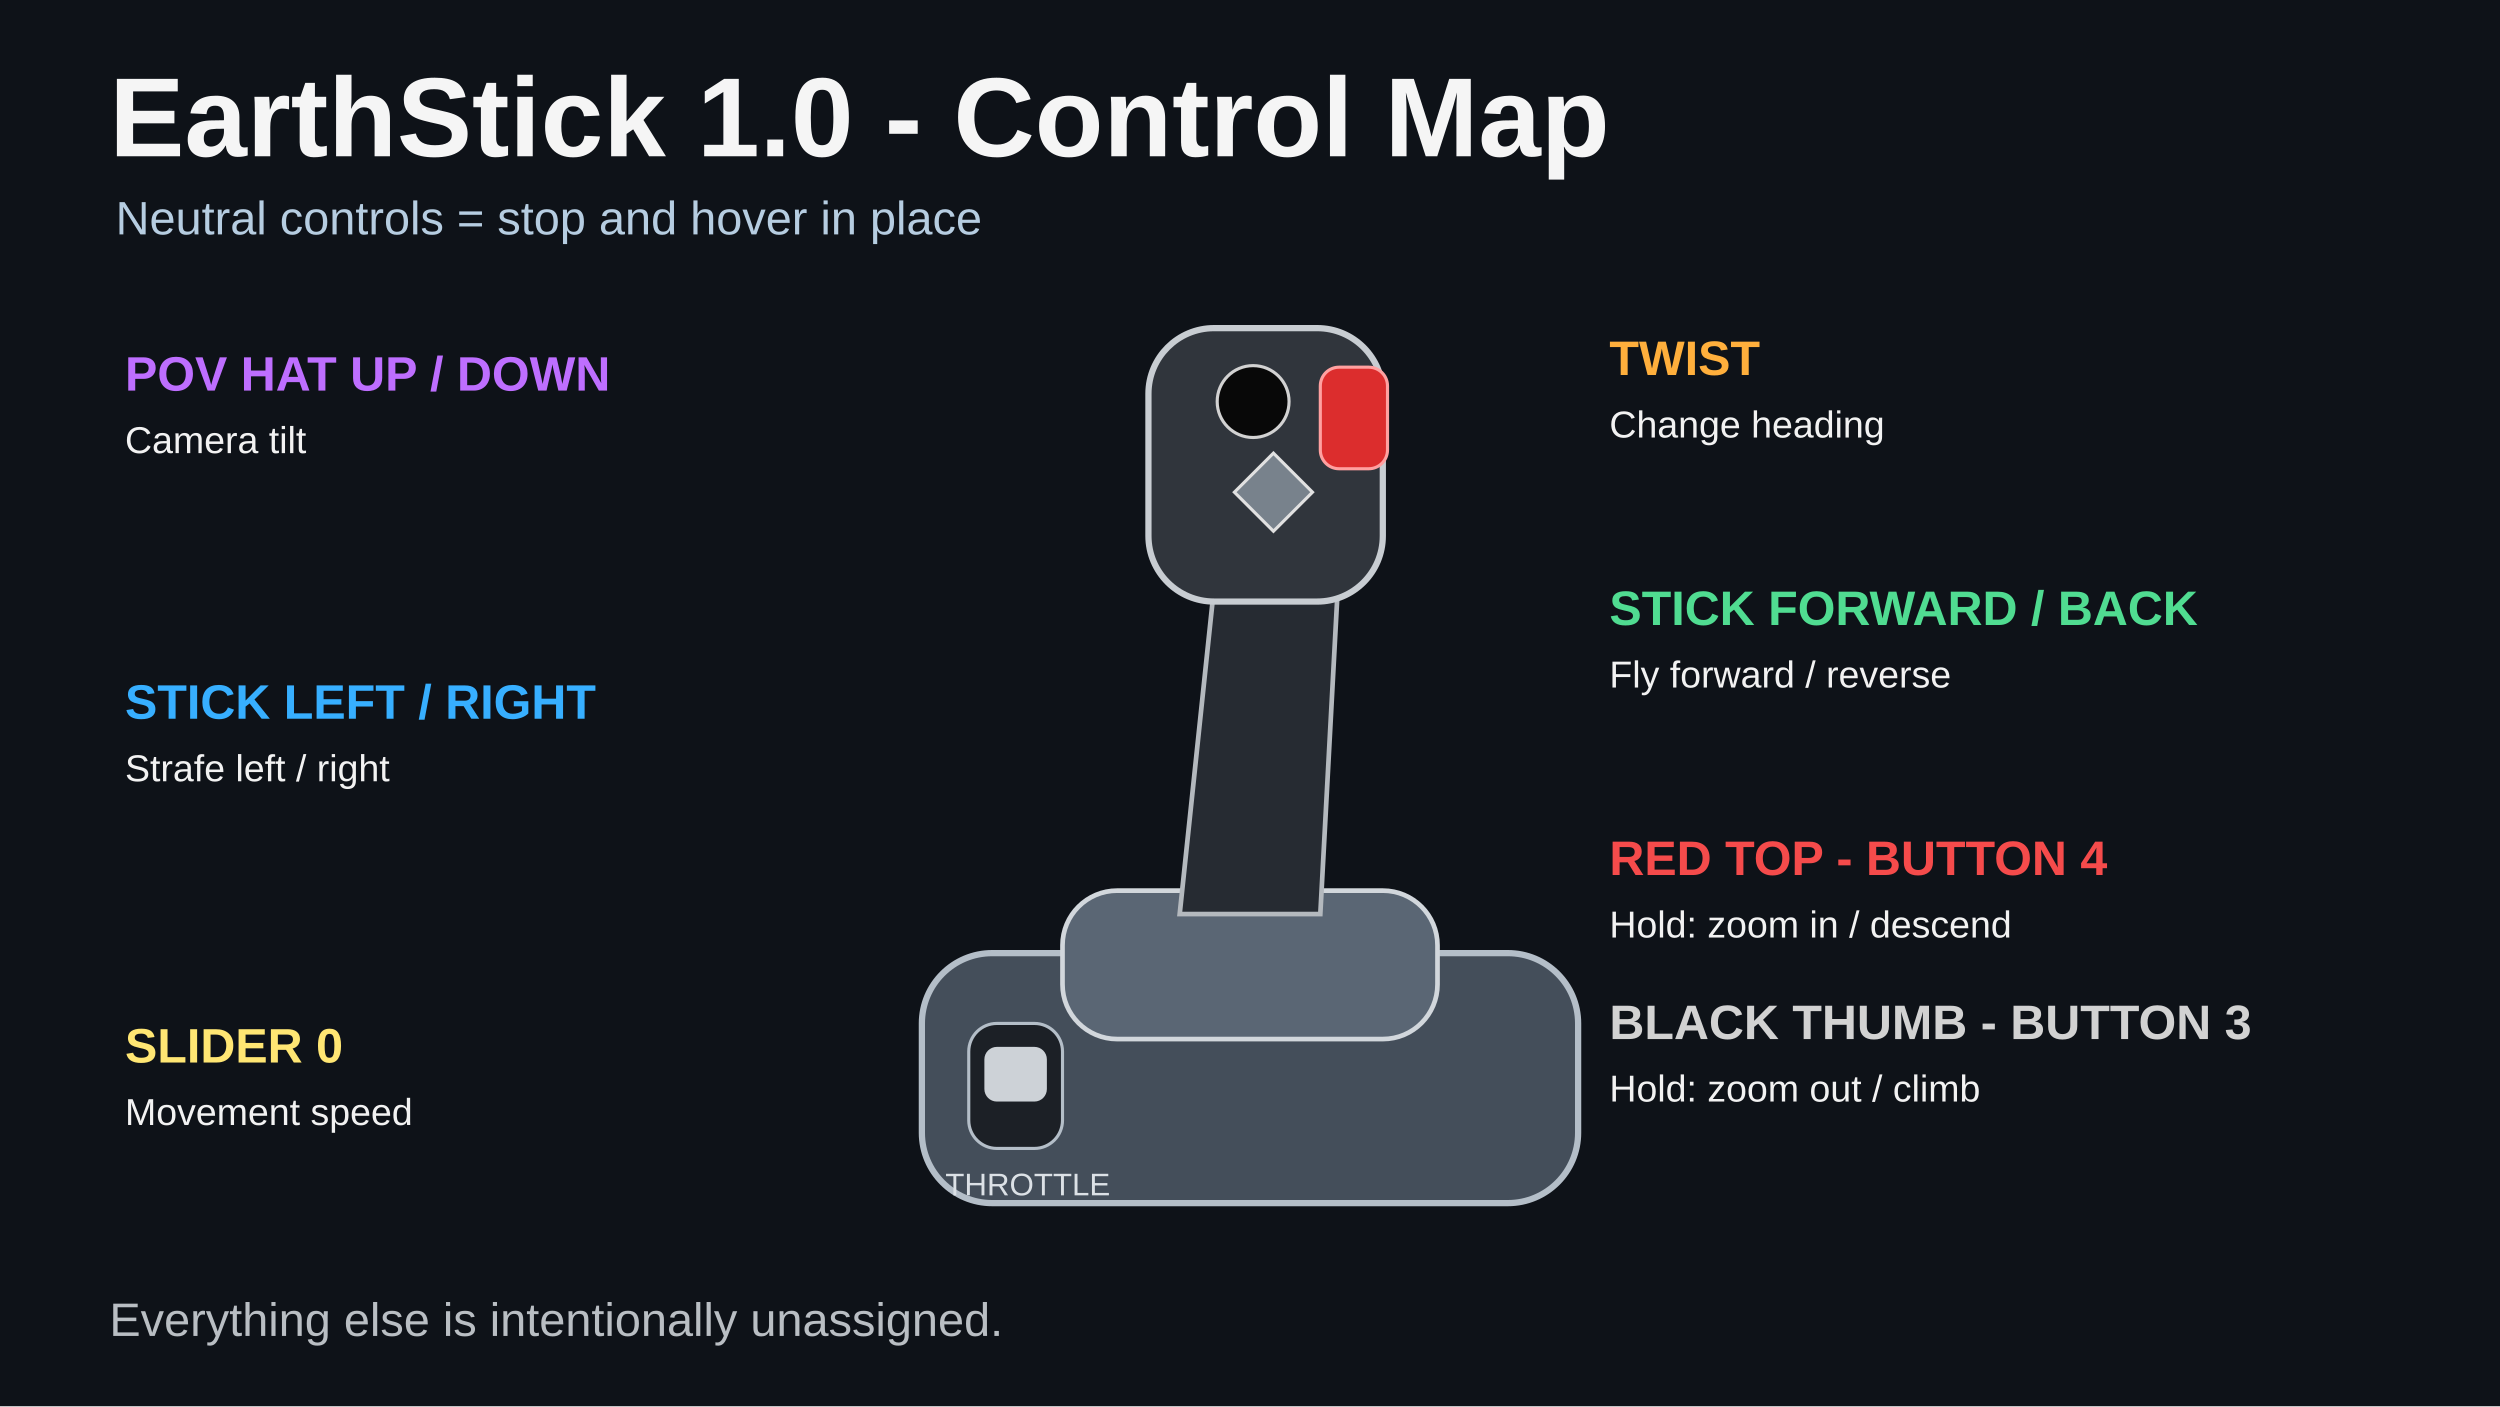
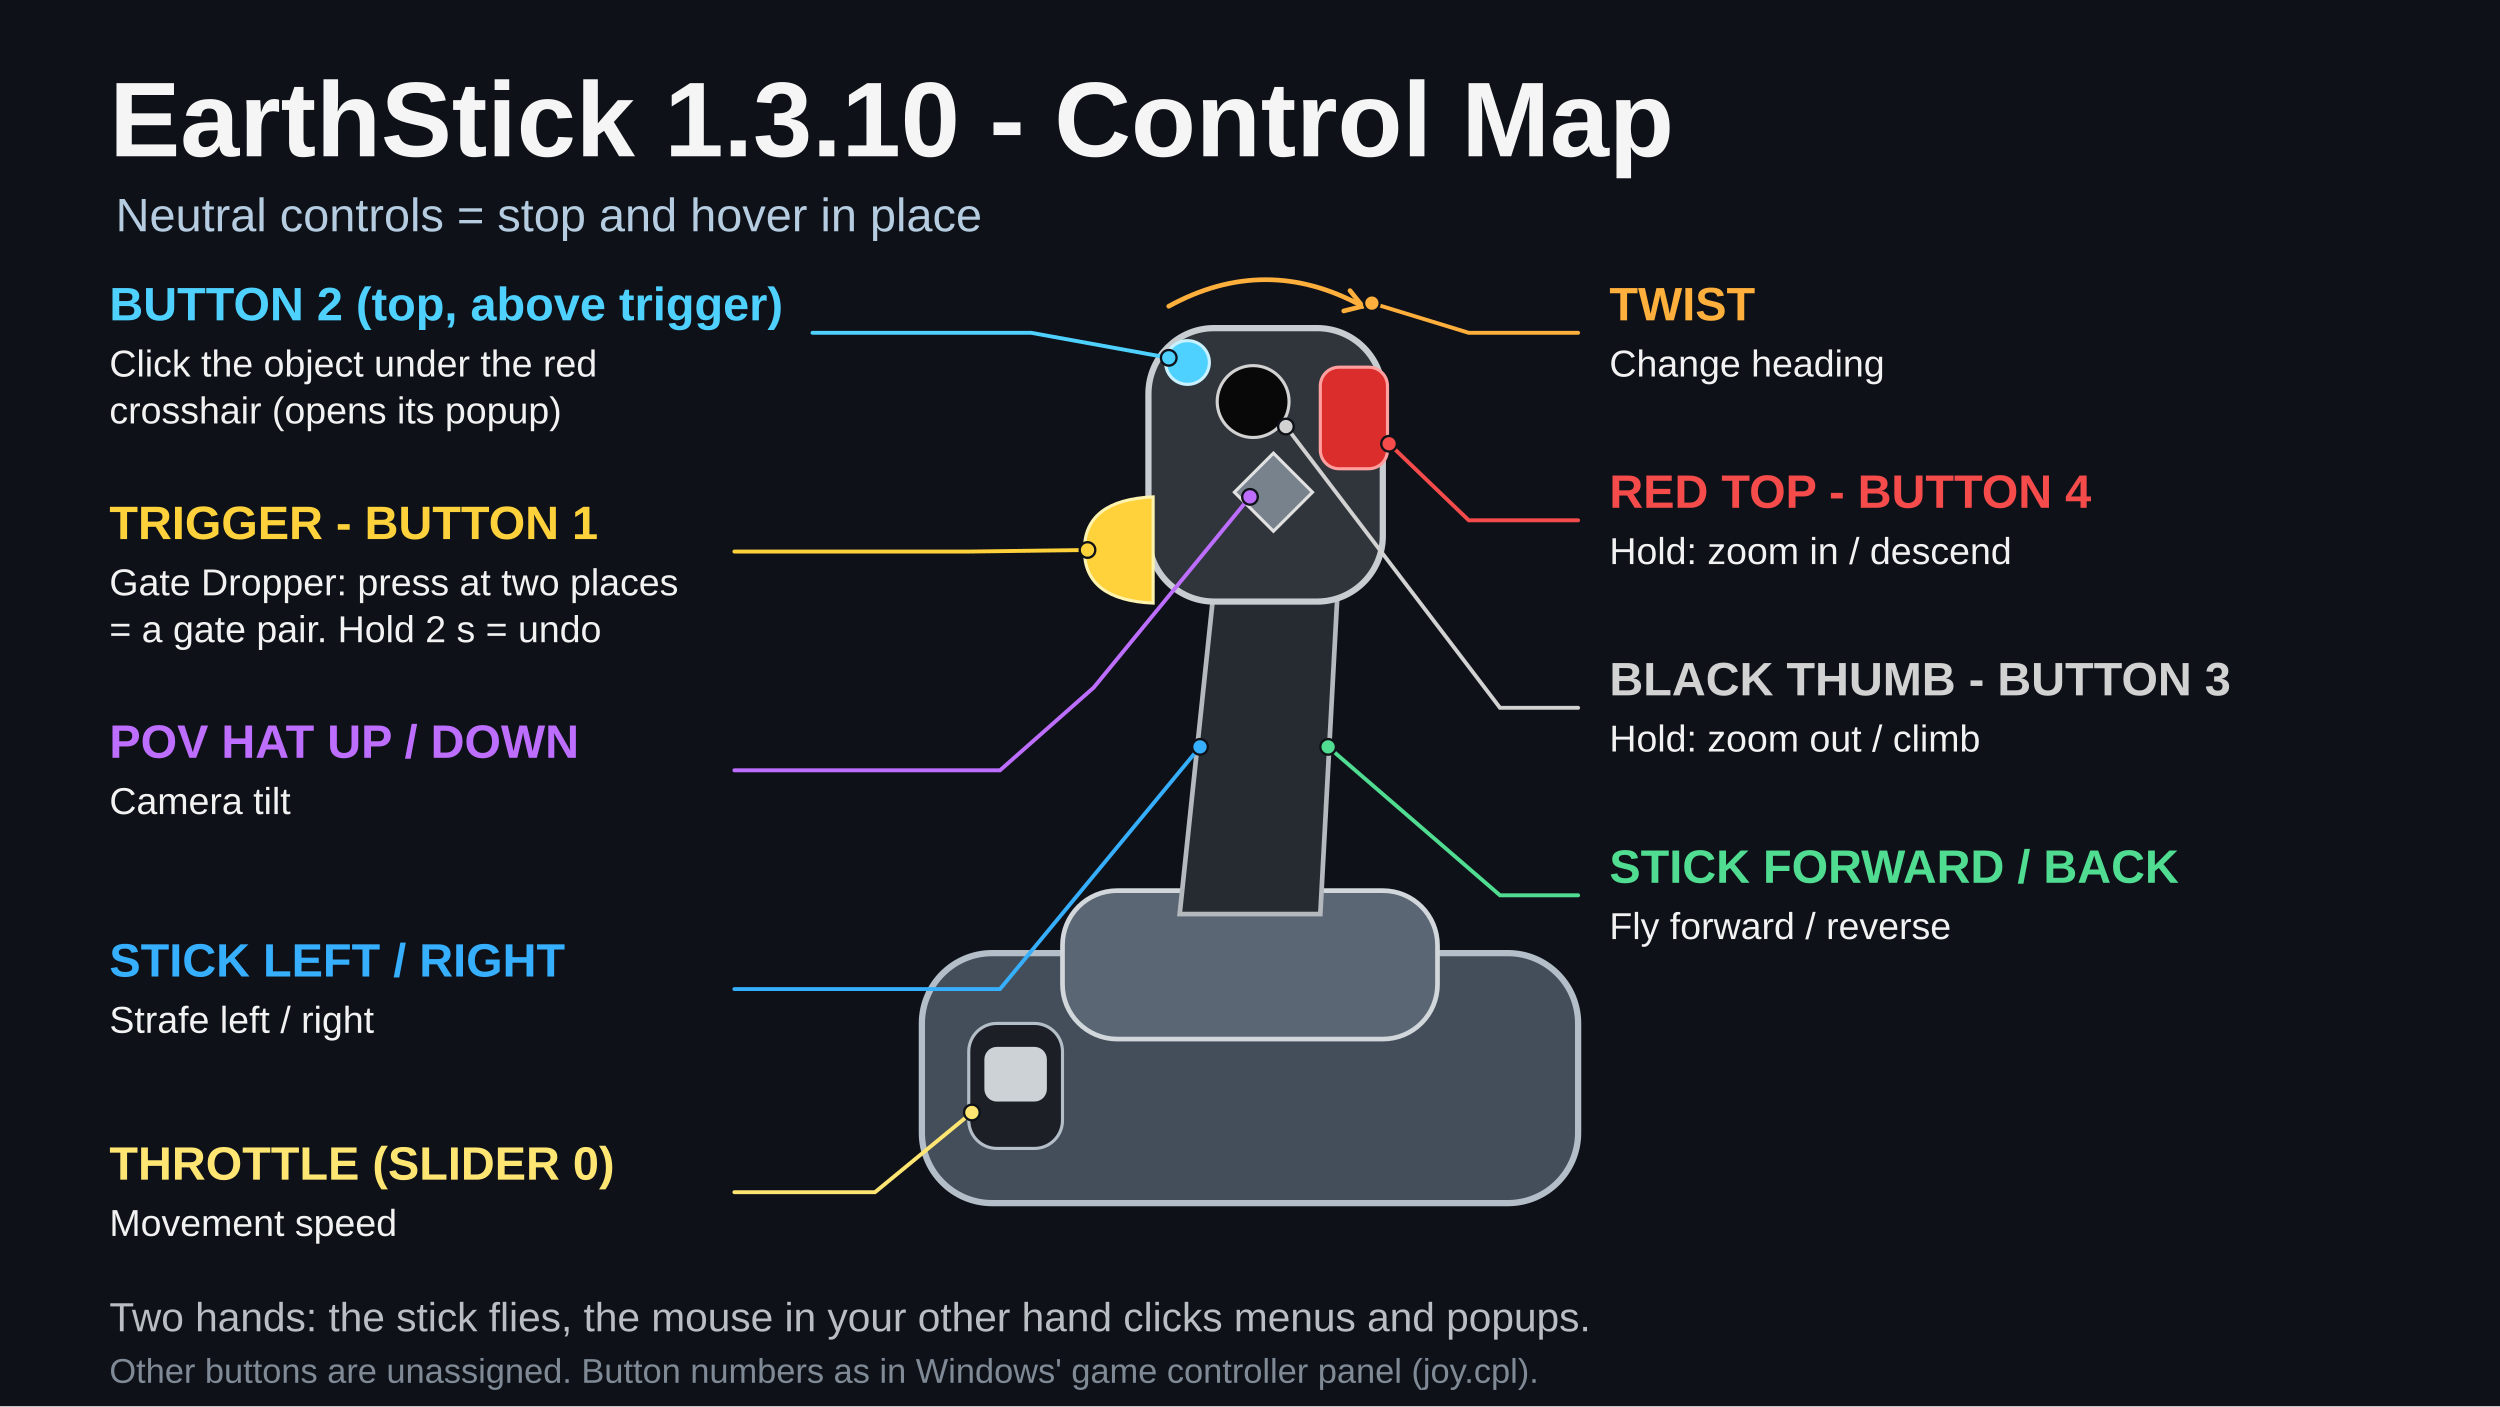
<svg xmlns="http://www.w3.org/2000/svg" width="1600" height="900" viewBox="0 0 1600 900">
  <rect width="1600" height="900" fill="#0e1218" />
-   <text x="70" y="100" fill="#f5f5f5" font-family="Arial, sans-serif" font-size="72" font-weight="700">EarthStick 1.0 - Control Map</text>
-   <text x="74" y="150" fill="#b6cde1" font-family="Arial, sans-serif" font-size="30">Neutral controls = stop and hover in place</text>
+   <text x="70" y="100" fill="#f5f5f5" font-family="Arial, sans-serif" font-size="68" font-weight="700">EarthStick 1.3.10 - Control Map</text>
+   <text x="74" y="148" fill="#b6cde1" font-family="Arial, sans-serif" font-size="30">Neutral controls = stop and hover in place</text>
  <rect x="590" y="610" rx="45" ry="45" width="420" height="160" fill="#444e5a" stroke="#b4bec8" stroke-width="4" />
  <rect x="680" y="570" rx="35" ry="35" width="240" height="95" fill="#5a6674" stroke="#d2d7dc" stroke-width="3" />
  <polygon points="755,585 785,300 860,305 845,585" fill="#262b32" stroke="#b4b9be" stroke-width="3" />
  <rect x="735" y="210" rx="42" ry="42" width="150" height="175" fill="#30353c" stroke="#c8cdd2" stroke-width="4" />
+   <path d="M738 318 q-44 2 -44 34 q0 32 44 34 z" fill="#ffd23c" stroke="#fff3b0" stroke-width="2" />
+   <circle cx="760" cy="232" r="14" fill="#4fd1ff" stroke="#c9f1ff" stroke-width="2" />
  <rect x="845" y="235" rx="12" ry="12" width="43" height="65" fill="#dc2d2d" stroke="#ffa0a0" stroke-width="2" />
  <circle cx="802" cy="257" r="23" fill="#080808" stroke="#d2d2d2" stroke-width="2" />
  <polygon points="790,315 815,290 840,315 815,340" fill="#78828c" stroke="#e1e1e1" stroke-width="2" />
  <rect x="620" y="655" rx="18" ry="18" width="60" height="80" fill="#1c2026" stroke="#b4bec8" stroke-width="2" />
  <rect x="630" y="670" rx="8" ry="8" width="40" height="35" fill="#cdd2d7" />
-   <text x="605" y="765" fill="#dce1e6" font-family="Arial, sans-serif" font-size="20">THROTTLE</text>
-   <text x="1030" y="400" fill="#50dc91" font-family="Arial, sans-serif" font-size="31" font-weight="700">STICK FORWARD / BACK</text>
-   <text x="1030" y="440" fill="#f2f2f2" font-family="Arial, sans-serif" font-size="24">Fly forward / reverse</text>
-   <text x="80" y="460" fill="#37afff" font-family="Arial, sans-serif" font-size="31" font-weight="700">STICK LEFT / RIGHT</text>
-   <text x="80" y="500" fill="#f2f2f2" font-family="Arial, sans-serif" font-size="24">Strafe left / right</text>
-   <text x="1030" y="240" fill="#ffaf3c" font-family="Arial, sans-serif" font-size="31" font-weight="700">TWIST</text>
-   <text x="1030" y="280" fill="#f2f2f2" font-family="Arial, sans-serif" font-size="24">Change heading</text>
-   <text x="80" y="250" fill="#be6eff" font-family="Arial, sans-serif" font-size="31" font-weight="700">POV HAT UP / DOWN</text>
-   <text x="80" y="290" fill="#f2f2f2" font-family="Arial, sans-serif" font-size="24">Camera tilt</text>
-   <text x="1030" y="560" fill="#f54b4b" font-family="Arial, sans-serif" font-size="31" font-weight="700">RED TOP - BUTTON 4</text>
-   <text x="1030" y="600" fill="#f2f2f2" font-family="Arial, sans-serif" font-size="24">Hold: zoom in / descend</text>
-   <text x="1030" y="665" fill="#d2d2d2" font-family="Arial, sans-serif" font-size="31" font-weight="700">BLACK THUMB - BUTTON 3</text>
-   <text x="1030" y="705" fill="#f2f2f2" font-family="Arial, sans-serif" font-size="24">Hold: zoom out / climb</text>
-   <text x="80" y="680" fill="#ffe673" font-family="Arial, sans-serif" font-size="31" font-weight="700">SLIDER 0</text>
-   <text x="80" y="720" fill="#f2f2f2" font-family="Arial, sans-serif" font-size="24">Movement speed</text>
-   <text x="70" y="855" fill="#b9bec3" font-family="Arial, sans-serif" font-size="30">Everything else is intentionally unassigned.</text>
+   <g stroke="#ffaf3c" stroke-width="3" fill="none" stroke-linecap="round">
+     <path d="M748 196 q62 -34 124 0" />
+     <path d="M864 186 l8 10 l-12 3" />
+   </g>
+   <g fill="none" stroke-width="2.5" stroke-linecap="round">
+     <path d="M520 213 H660 L748 229" stroke="#4fd1ff" />
+     <path d="M470 353 H620 L696 352" stroke="#ffd23c" />
+     <path d="M470 493 H640 L700 440 L800 318" stroke="#be6eff" />
+     <path d="M470 633 H640 L768 478" stroke="#37afff" />
+     <path d="M470 763 H560 L622 712" stroke="#ffe673" />
+     <path d="M1010 213 H940 L878 194" stroke="#ffaf3c" />
+     <path d="M1010 333 H940 L889 284" stroke="#f54b4b" />
+     <path d="M1010 453 H960 L823 273" stroke="#d2d2d2" />
+     <path d="M1010 573 H960 L850 478" stroke="#50dc91" />
+   </g>
+   <g stroke="#0e1218" stroke-width="1.5">
+     <circle cx="748" cy="229" r="5" fill="#4fd1ff" />
+     <circle cx="696" cy="352" r="5" fill="#ffd23c" />
+     <circle cx="800" cy="318" r="5" fill="#be6eff" />
+     <circle cx="768" cy="478" r="5" fill="#37afff" />
+     <circle cx="622" cy="712" r="5" fill="#ffe673" />
+     <circle cx="878" cy="194" r="5" fill="#ffaf3c" />
+     <circle cx="889" cy="284" r="5" fill="#f54b4b" />
+     <circle cx="823" cy="273" r="5" fill="#d2d2d2" />
+     <circle cx="850" cy="478" r="5" fill="#50dc91" />
+   </g>
+   <g font-family="Arial, sans-serif">
+     <text x="70" y="205" fill="#4fd1ff" font-size="30" font-weight="700">BUTTON 2 (top, above trigger)</text>
+     <text x="70" y="241" fill="#f2f2f2" font-size="24">Click the object under the red</text>
+     <text x="70" y="271" fill="#f2f2f2" font-size="24">crosshair (opens its popup)</text>
+     <text x="70" y="345" fill="#ffd23c" font-size="30" font-weight="700">TRIGGER - BUTTON 1</text>
+     <text x="70" y="381" fill="#f2f2f2" font-size="24">Gate Dropper: press at two places</text>
+     <text x="70" y="411" fill="#f2f2f2" font-size="24">= a gate pair. Hold 2 s = undo</text>
+     <text x="70" y="485" fill="#be6eff" font-size="30" font-weight="700">POV HAT UP / DOWN</text>
+     <text x="70" y="521" fill="#f2f2f2" font-size="24">Camera tilt</text>
+     <text x="70" y="625" fill="#37afff" font-size="30" font-weight="700">STICK LEFT / RIGHT</text>
+     <text x="70" y="661" fill="#f2f2f2" font-size="24">Strafe left / right</text>
+     <text x="70" y="755" fill="#ffe673" font-size="30" font-weight="700">THROTTLE (SLIDER 0)</text>
+     <text x="70" y="791" fill="#f2f2f2" font-size="24">Movement speed</text>
+     <text x="1030" y="205" fill="#ffaf3c" font-size="30" font-weight="700">TWIST</text>
+     <text x="1030" y="241" fill="#f2f2f2" font-size="24">Change heading</text>
+     <text x="1030" y="325" fill="#f54b4b" font-size="30" font-weight="700">RED TOP - BUTTON 4</text>
+     <text x="1030" y="361" fill="#f2f2f2" font-size="24">Hold: zoom in / descend</text>
+     <text x="1030" y="445" fill="#d2d2d2" font-size="30" font-weight="700">BLACK THUMB - BUTTON 3</text>
+     <text x="1030" y="481" fill="#f2f2f2" font-size="24">Hold: zoom out / climb</text>
+     <text x="1030" y="565" fill="#50dc91" font-size="30" font-weight="700">STICK FORWARD / BACK</text>
+     <text x="1030" y="601" fill="#f2f2f2" font-size="24">Fly forward / reverse</text>
+     <text x="70" y="852" fill="#b9bec3" font-size="26">Two hands: the stick flies, the mouse in your other hand clicks menus and popups.</text>
+     <text x="70" y="885" fill="#7f8a96" font-size="22">Other buttons are unassigned. Button numbers as in Windows' game controller panel (joy.cpl).</text>
+   </g>
</svg>
